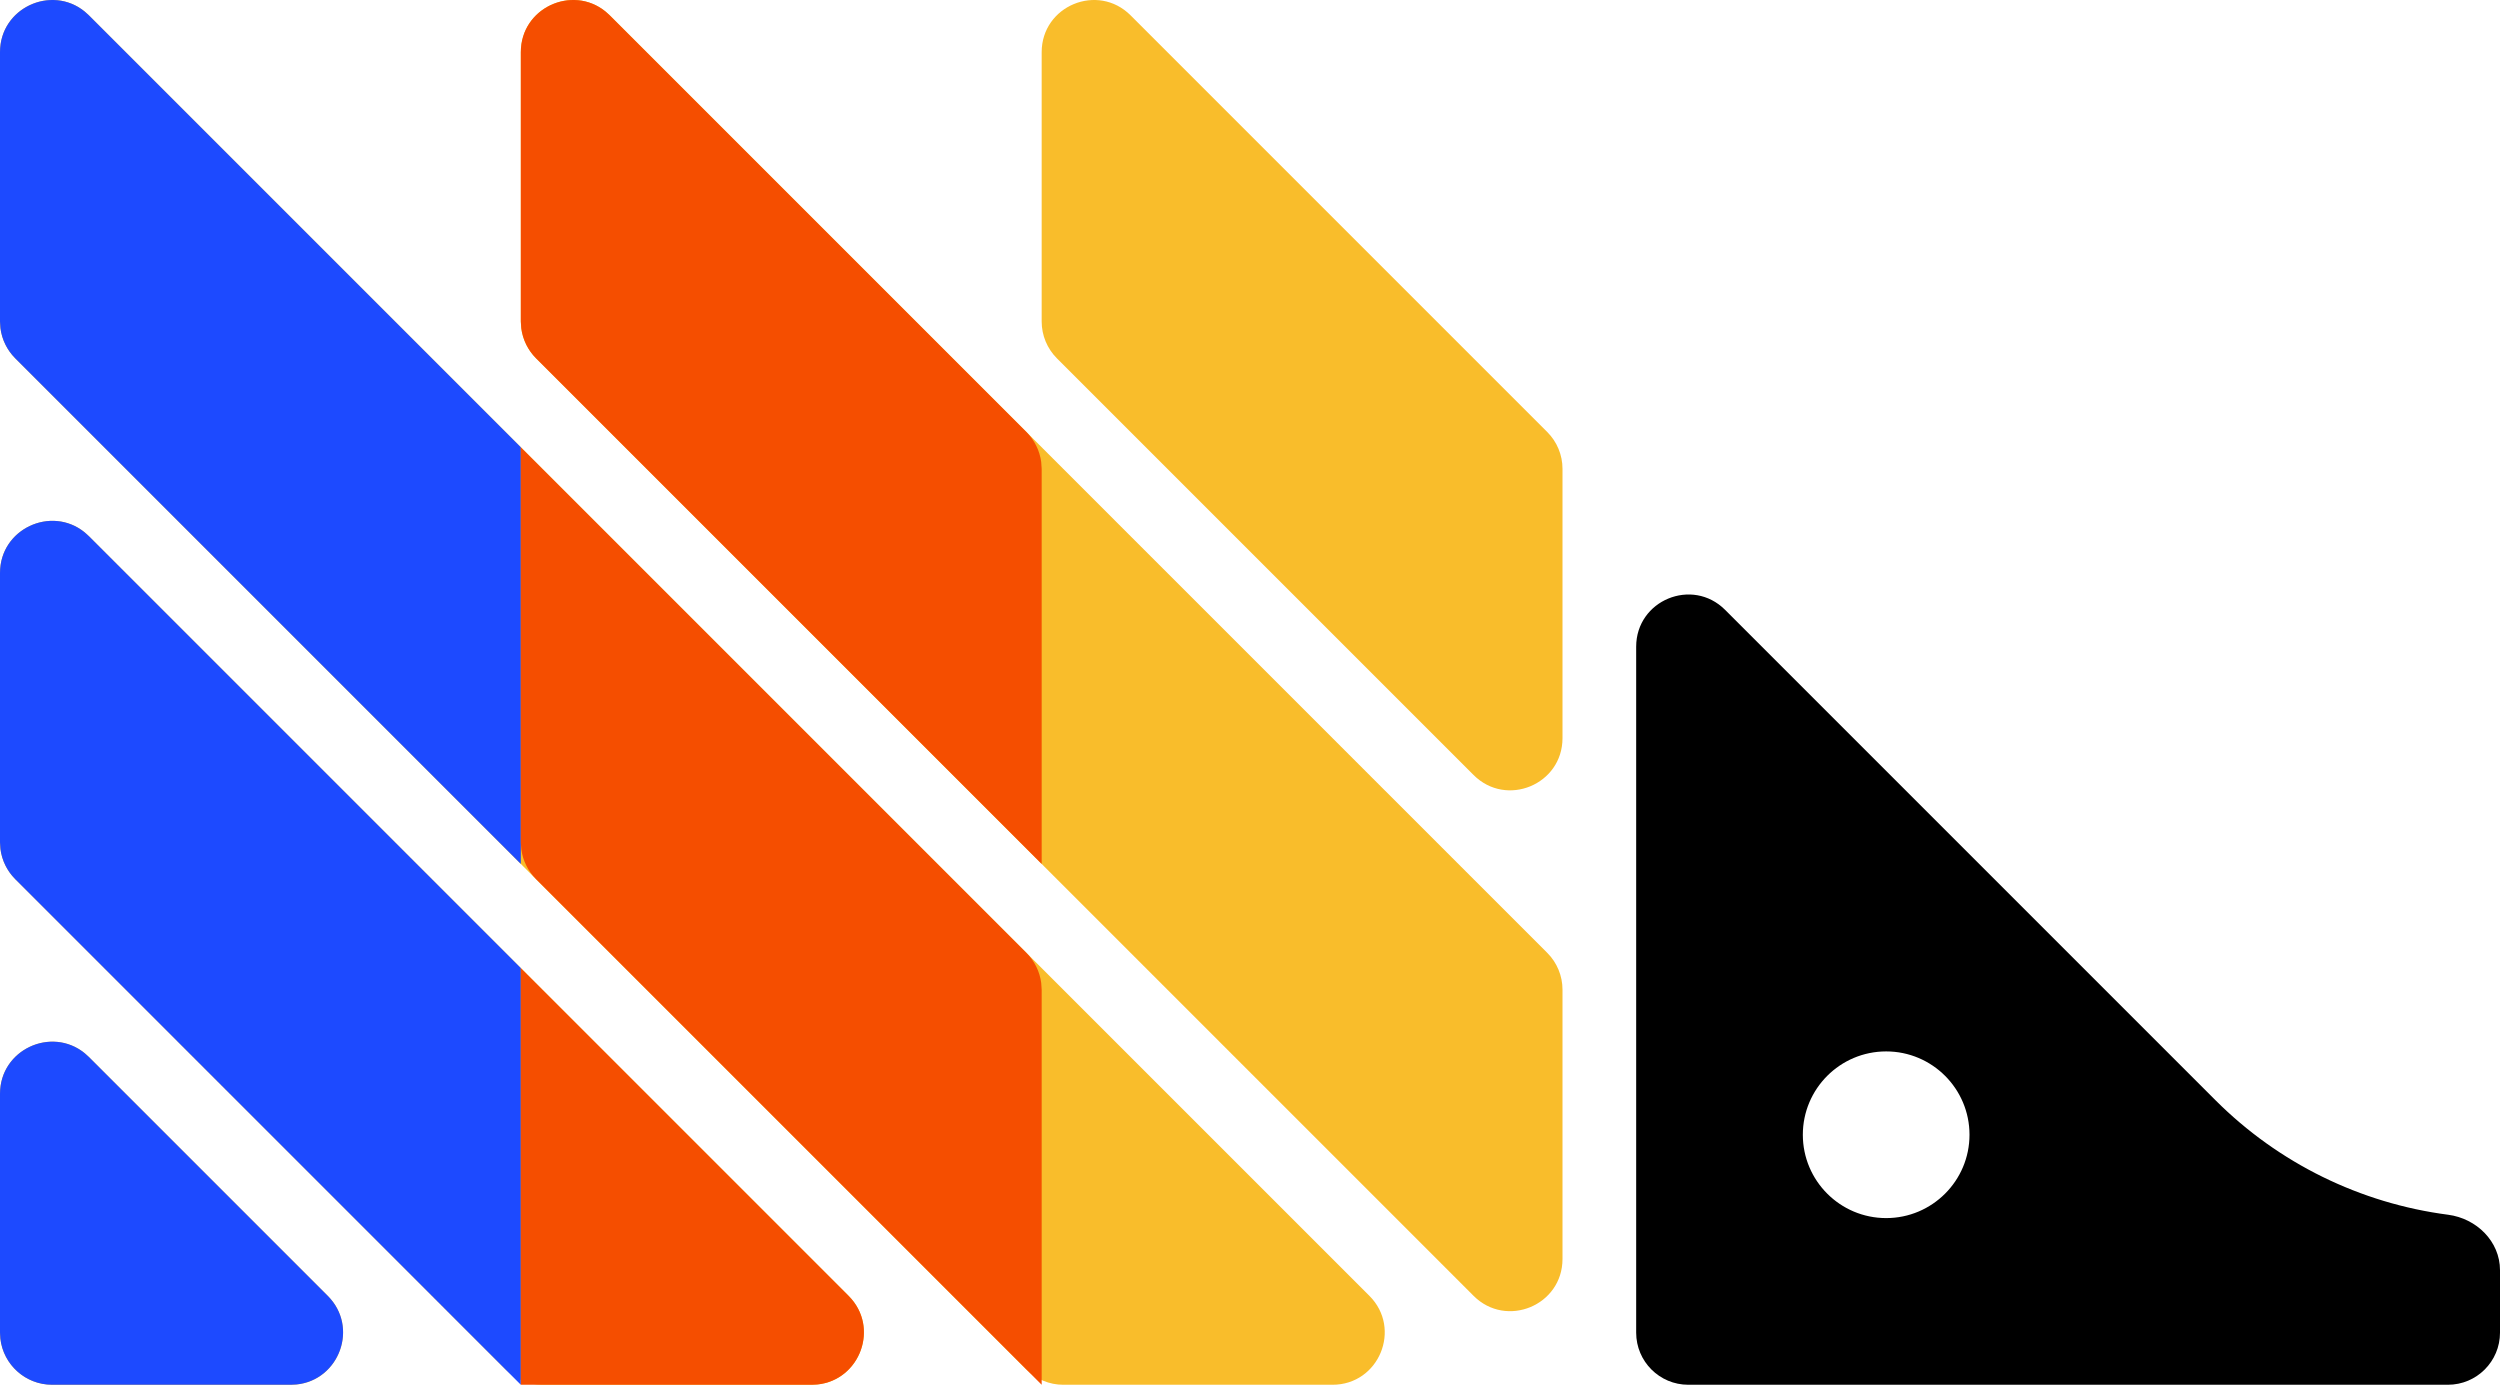
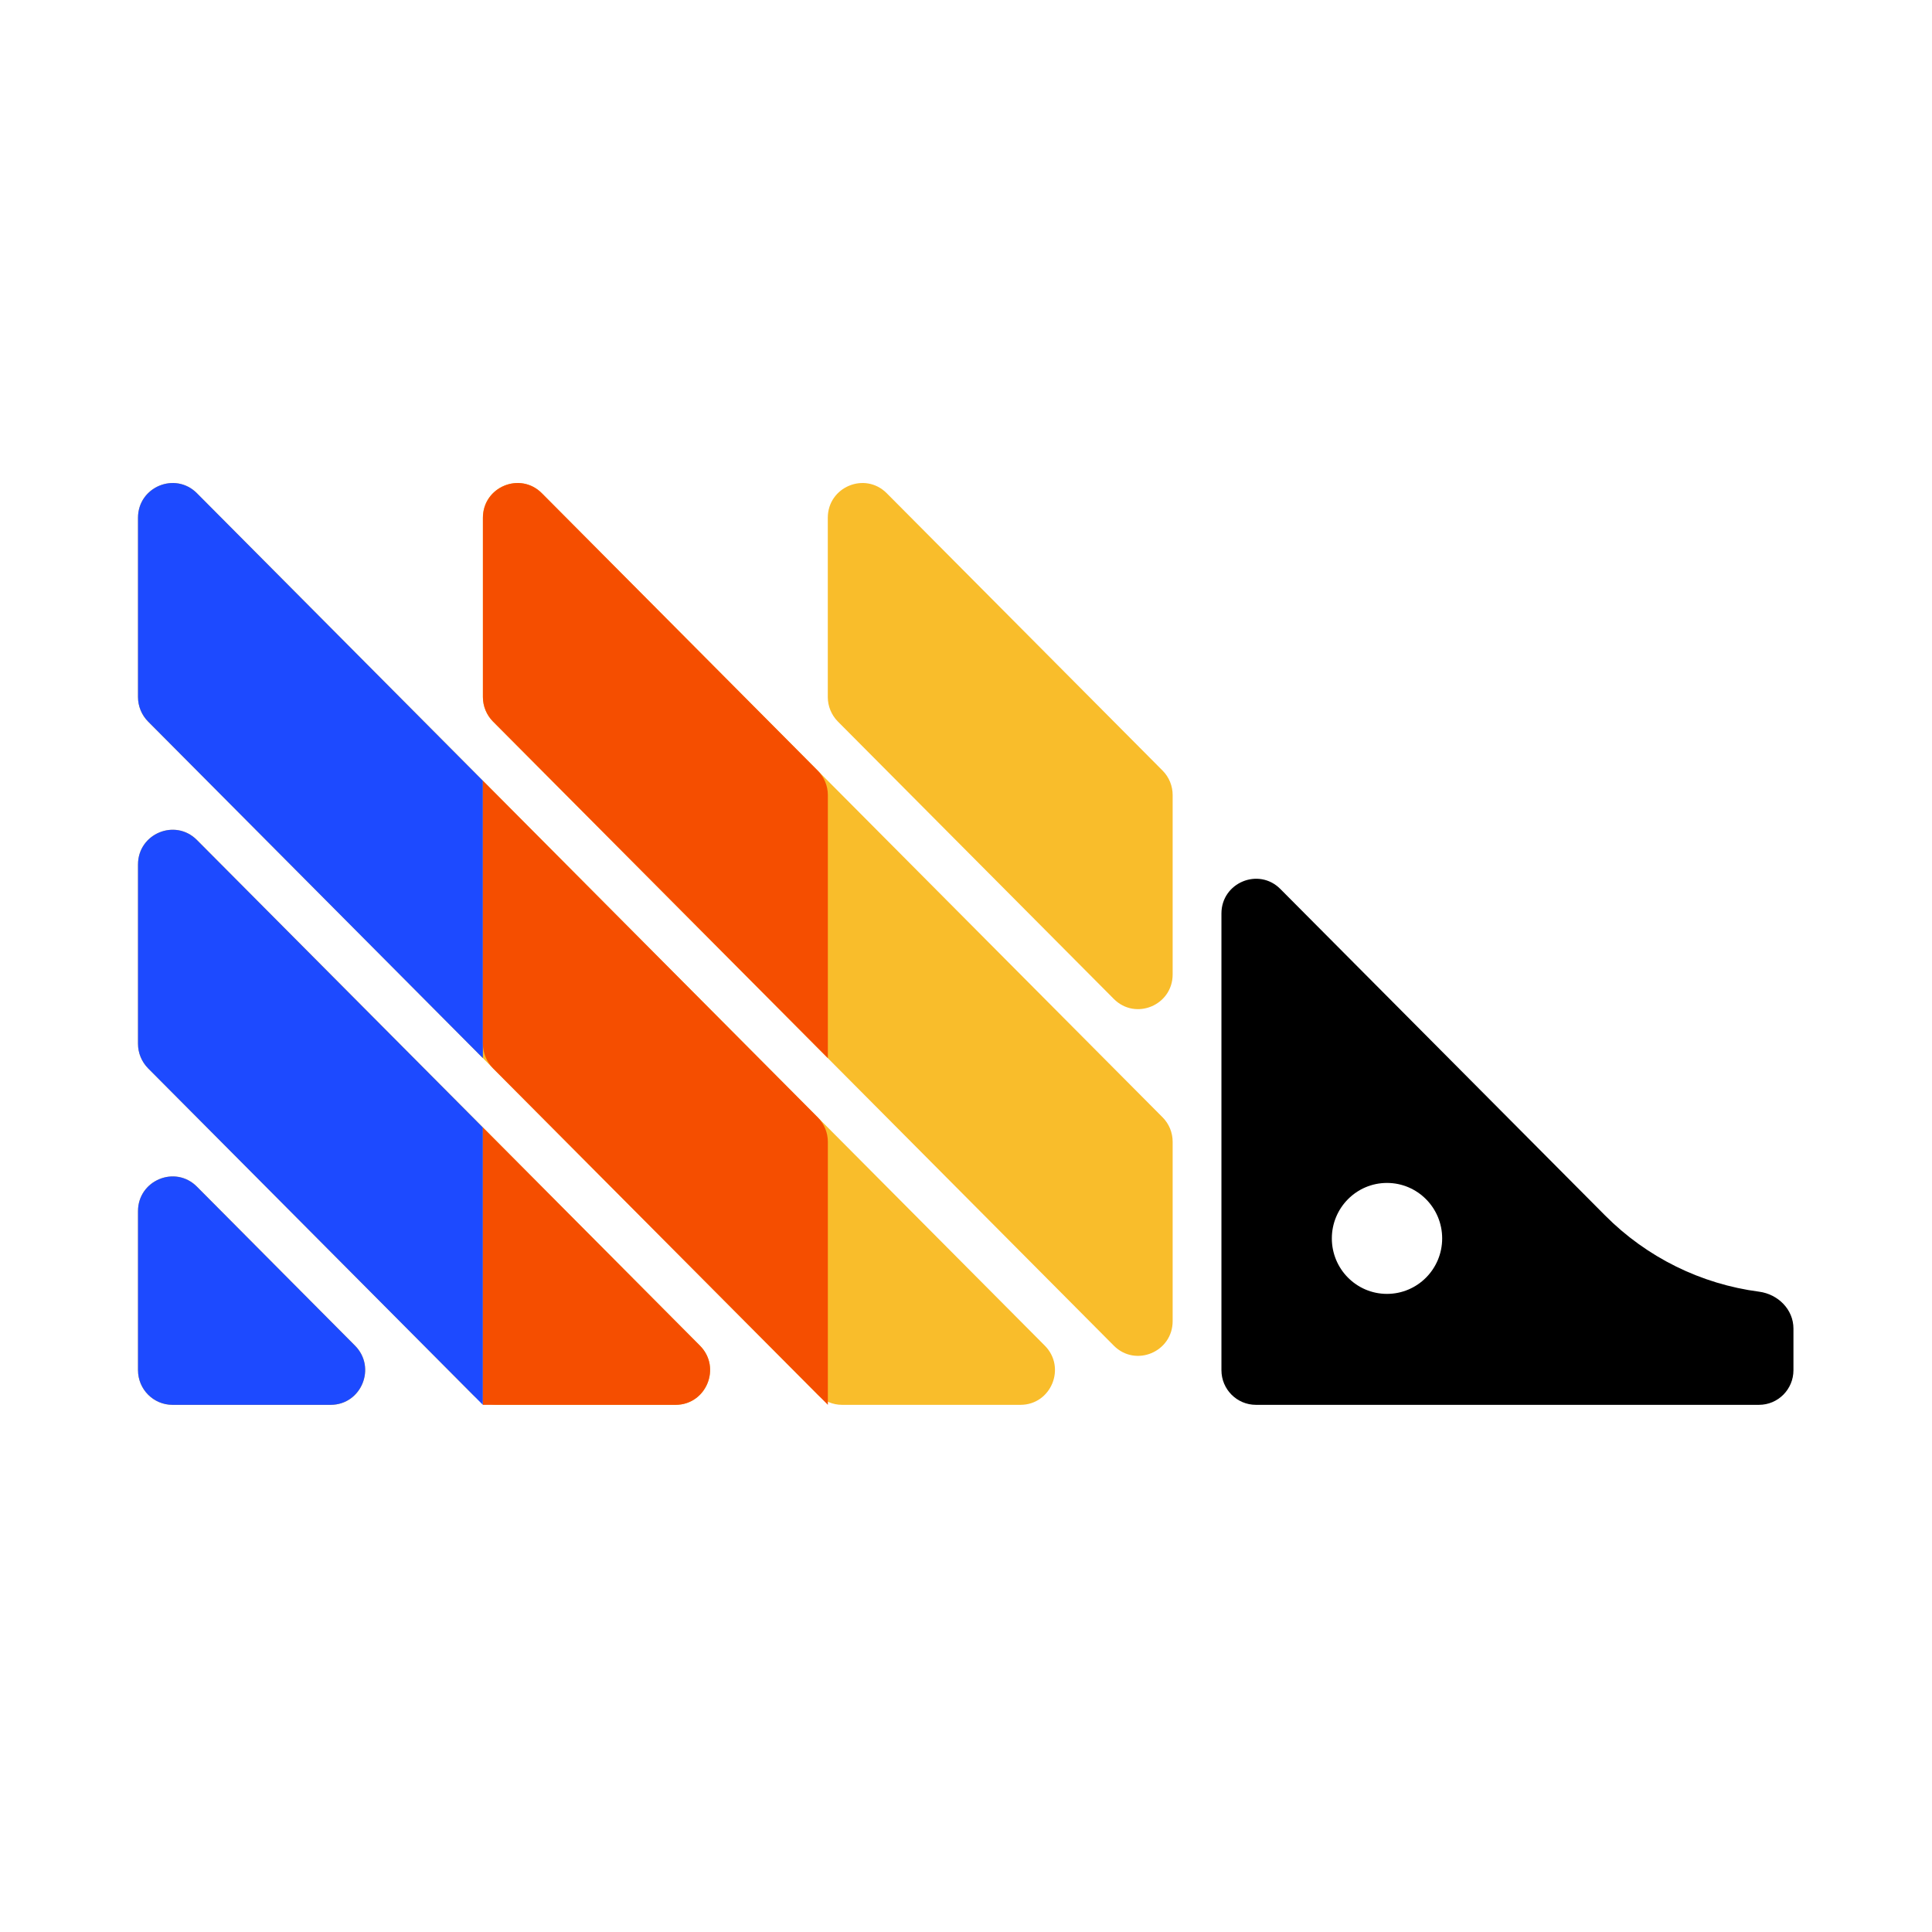
- <svg xmlns="http://www.w3.org/2000/svg" width="256px" height="142px" viewBox="0 0 256 142" version="1.1" preserveAspectRatio="xMidYMid">
-   <g>
-     <path d="M0,112.012 C0,107.259 5.746,104.879 9.107,108.24 L33.559,132.692 C36.92,136.053 34.54,141.799 29.787,141.799 L5.335,141.799 C2.389,141.799 0,139.411 0,136.464 L0,112.012 Z M0,86.256 C0,87.671 0.562,89.028 1.563,90.029 L51.771,140.237 C52.771,141.237 54.128,141.799 55.543,141.799 L83.12,141.799 C87.873,141.799 90.254,136.053 86.893,132.692 L9.107,54.907 C5.746,51.546 0,53.926 0,58.679 L0,86.256 Z M0,32.923 C0,34.338 0.562,35.695 1.563,36.695 L105.104,140.237 C106.104,141.237 107.462,141.799 108.876,141.799 L136.454,141.799 C141.207,141.799 143.587,136.053 140.226,132.692 L9.107,1.573 C5.747,-1.788 0,0.593 0,5.346 L0,32.923 Z M53.333,32.923 C53.333,34.338 53.896,35.695 54.896,36.695 L150.893,132.692 C154.254,136.053 160,133.673 160,128.92 L160,101.342 C160,99.928 159.438,98.57 158.437,97.57 L62.441,1.573 C59.08,-1.788 53.333,0.593 53.333,5.346 L53.333,32.923 Z M115.774,1.573 C112.413,-1.788 106.667,0.593 106.667,5.346 L106.667,32.923 C106.667,34.338 107.229,35.695 108.229,36.695 L150.893,79.359 C154.254,82.72 160,80.339 160,75.586 L160,48.009 C160,46.594 159.438,45.237 158.437,44.237 L115.774,1.573 Z" fill="#F9BD2B" />
-     <path d="M226.867,112.666 L176.651,62.45 C173.29,59.089 167.544,61.469 167.544,66.222 L167.544,136.464 C167.544,139.41 169.932,141.799 172.879,141.799 L250.665,141.799 C253.612,141.799 256,139.41 256,136.464 L256,130.067 C256,127.121 253.601,124.768 250.679,124.388 C241.713,123.22 233.326,119.125 226.867,112.666 Z M193.143,124.732 C188.433,124.732 184.61,120.909 184.61,116.199 C184.61,111.488 188.433,107.665 193.143,107.665 C197.854,107.665 201.677,111.488 201.677,116.199 C201.677,120.909 197.854,124.732 193.143,124.732 Z" fill="#000000" />
-     <path d="M8.656,107.833 L9.107,108.239 L33.559,132.692 C36.774,135.906 34.736,141.304 30.393,141.767 L29.787,141.799 L5.335,141.799 C2.599,141.799 0.344,139.739 0.036,137.086 L0,136.464 L0,112.012 C0,107.465 5.258,105.09 8.656,107.833 Z M8.656,54.501 L9.107,54.907 L53.333,99.133 L53.333,141.8 L1.563,90.029 C0.729,89.195 0.2,88.114 0.046,86.958 L0,86.257 L0,58.679 C0,54.133 5.258,51.758 8.656,54.501 Z M0,5.346 C0,0.799 5.258,-1.576 8.656,1.167 L9.107,1.573 L53.333,45.799 L53.333,88.466 L1.563,36.695 C0.729,35.861 0.2,34.78 0.046,33.624 L0,32.923 L0,5.346 Z" fill="#1D4AFF" />
-     <path d="M53.333,45.8 L105.104,97.571 C105.938,98.404 106.467,99.486 106.62,100.642 L106.667,101.343 L106.667,141.8 L54.896,90.029 C54.062,89.195 53.533,88.114 53.38,86.958 L53.333,86.257 L53.333,45.8 Z M53.333,99.132 L86.893,132.692 C90.108,135.906 88.069,141.304 83.727,141.767 L83.12,141.799 L53.333,141.799 L53.333,99.132 Z M61.989,1.167 L62.441,1.573 L105.104,44.237 C105.938,45.07 106.467,46.152 106.62,47.308 L106.667,48.009 L106.667,88.466 L54.896,36.695 C54.062,35.861 53.533,34.78 53.38,33.624 L53.333,32.923 L53.333,5.346 C53.333,0.799 58.591,-1.576 61.989,1.167 Z" fill="#F54E00" />
-   </g>
+ <svg xmlns="http://www.w3.org/2000/svg" width="28" height="28" viewBox="0 0 28 28" fill="none">
+   <path d="M7.446 14.436C7.261 14.806 6.735 14.806 6.551 14.436L6.11 13.55C6.04 13.409 6.04 13.242 6.11 13.1L6.551 12.214C6.735 11.844 7.261 11.844 7.446 12.214L7.886 13.1C7.957 13.242 7.957 13.409 7.886 13.55L7.446 14.436Z" fill="#1D4AFF" />
+   <path d="M7.446 19.461C7.261 19.831 6.735 19.831 6.551 19.461L6.11 18.575C6.04 18.433 6.04 18.267 6.11 18.125L6.551 17.239C6.735 16.869 7.261 16.869 7.446 17.239L7.886 18.125C7.957 18.267 7.957 18.433 7.886 18.575L7.446 19.461Z" fill="#1D4AFF" />
+   <path d="M2 17.553C2 17.106 2.539 16.881 2.854 17.198L5.145 19.502C5.46 19.819 5.237 20.36 4.792 20.36H2.5C2.224 20.36 2 20.135 2 19.857V17.553ZM2 15.127C2 15.26 2.053 15.388 2.146 15.482L6.852 20.213C6.946 20.307 7.073 20.36 7.206 20.36H9.79C10.236 20.36 10.459 19.819 10.144 19.502L2.854 12.173C2.539 11.857 2 12.081 2 12.529V15.127ZM2 10.102C2 10.235 2.053 10.363 2.146 10.457L11.851 20.213C11.944 20.307 12.072 20.36 12.204 20.36H14.789C15.234 20.36 15.457 19.819 15.142 19.502L2.854 7.148C2.539 6.832 2 7.056 2 7.504V10.102ZM6.998 10.102C6.998 10.235 7.051 10.363 7.145 10.457L16.142 19.502C16.457 19.819 16.995 19.594 16.995 19.146V16.548C16.995 16.415 16.943 16.287 16.849 16.193L7.852 7.148C7.537 6.832 6.998 7.056 6.998 7.504V10.102ZM12.851 7.148C12.536 6.832 11.997 7.056 11.997 7.504V10.102C11.997 10.235 12.05 10.363 12.143 10.457L16.142 14.477C16.457 14.794 16.995 14.569 16.995 14.122V11.523C16.995 11.39 16.943 11.262 16.849 11.168L12.851 7.148Z" fill="#F9BD2B" />
+   <path d="M23.262 17.615L18.556 12.884C18.241 12.567 17.702 12.792 17.702 13.239V19.858C17.702 20.135 17.926 20.36 18.202 20.36H25.492C25.769 20.36 25.992 20.135 25.992 19.858V19.255C25.992 18.977 25.768 18.756 25.494 18.72C24.653 18.61 23.867 18.224 23.262 17.615ZM20.101 18.752C19.66 18.752 19.302 18.392 19.302 17.948C19.302 17.504 19.66 17.144 20.101 17.144C20.543 17.144 20.901 17.504 20.901 17.948C20.901 18.392 20.543 18.752 20.101 18.752Z" fill="black" />
+   <path d="M2 19.857C2 20.135 2.224 20.36 2.5 20.36H4.792C5.237 20.36 5.46 19.819 5.145 19.502L2.854 17.198C2.539 16.881 2 17.106 2 17.553V19.857Z" fill="#1D4AFF" />
+   <path d="M6.998 11.315L2.854 7.148C2.539 6.832 2 7.056 2 7.504V10.102C2 10.235 2.053 10.363 2.146 10.457L6.998 15.335V11.315Z" fill="#1D4AFF" />
+   <path d="M2.854 12.174C2.539 11.857 2 12.081 2 12.529V15.127C2 15.261 2.053 15.388 2.146 15.483L6.998 20.36V16.34L2.854 12.174Z" fill="#1D4AFF" />
+   <path d="M11.998 11.523C11.998 11.39 11.945 11.262 11.851 11.168L7.853 7.148C7.538 6.832 6.999 7.056 6.999 7.504V10.102C6.999 10.235 7.052 10.363 7.145 10.457L11.998 15.335V11.523Z" fill="#F54E00" />
+   <path d="M6.999 20.36H9.791C10.236 20.36 10.459 19.818 10.144 19.502L6.999 16.34V20.36Z" fill="#F54E00" />
+   <path d="M6.999 11.315V15.127C6.999 15.261 7.052 15.388 7.145 15.483L11.998 20.36V16.549C11.998 16.415 11.945 16.287 11.851 16.193L6.999 11.315Z" fill="#F54E00" />
</svg>
